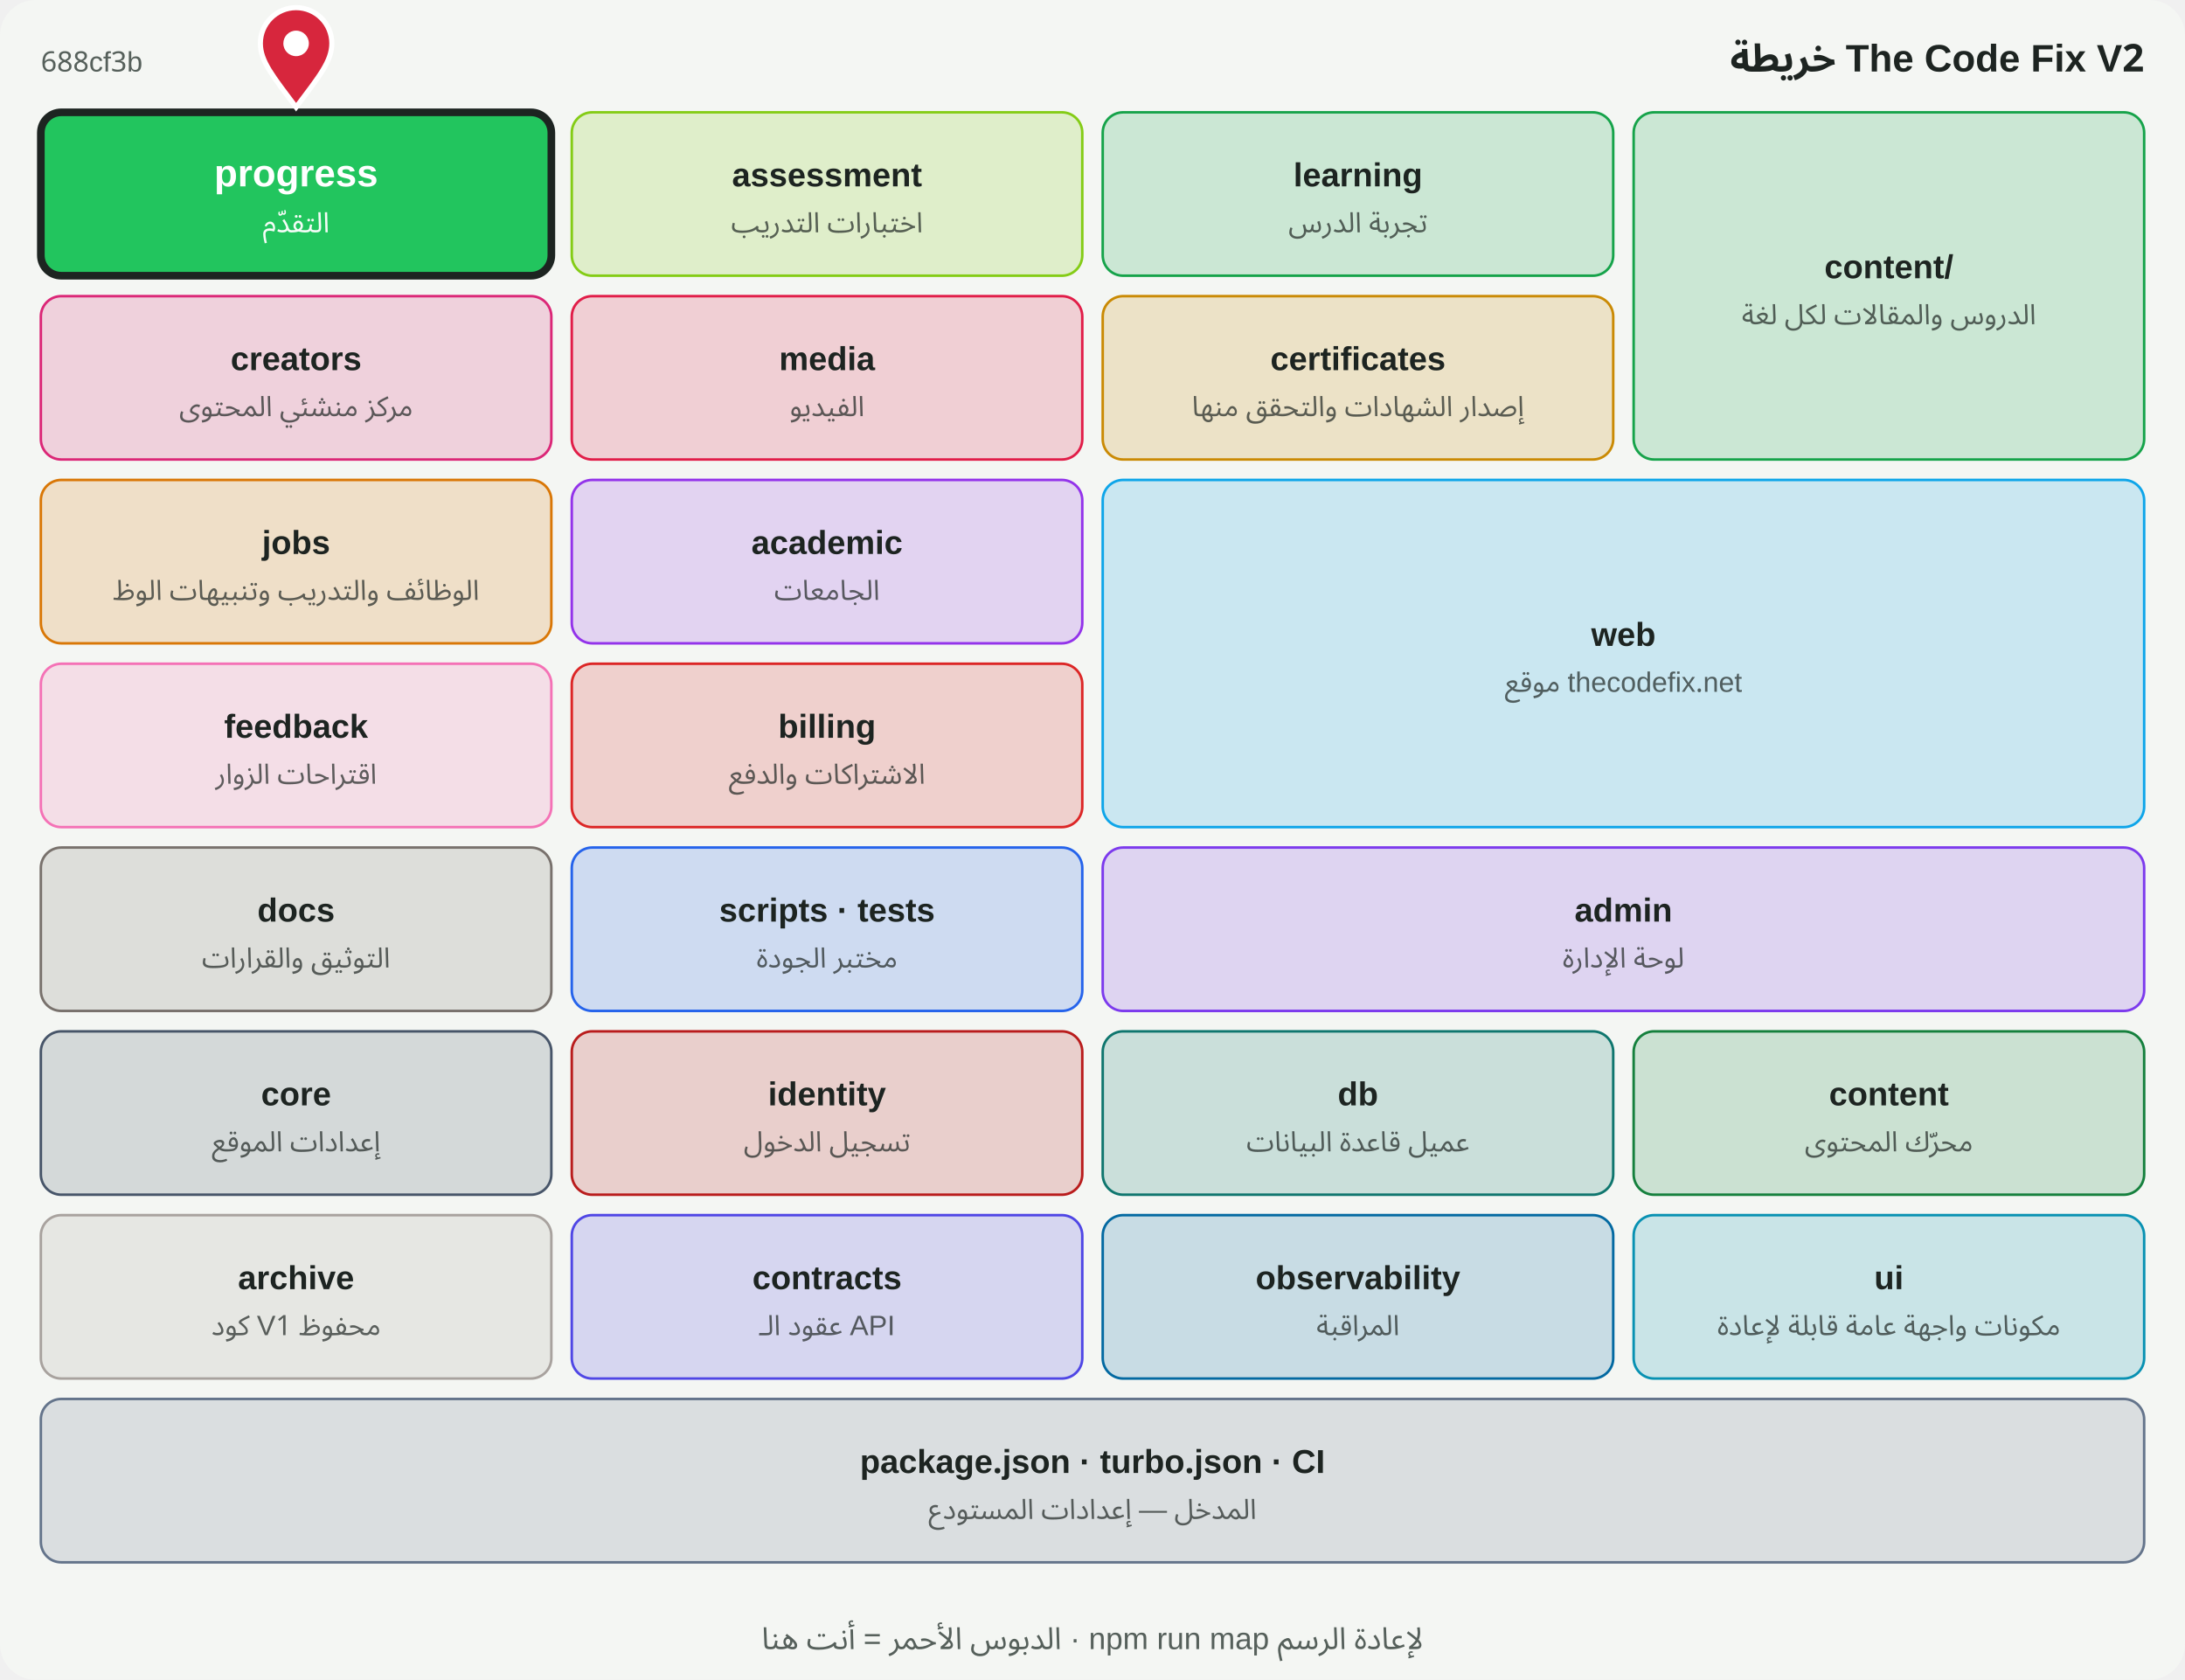
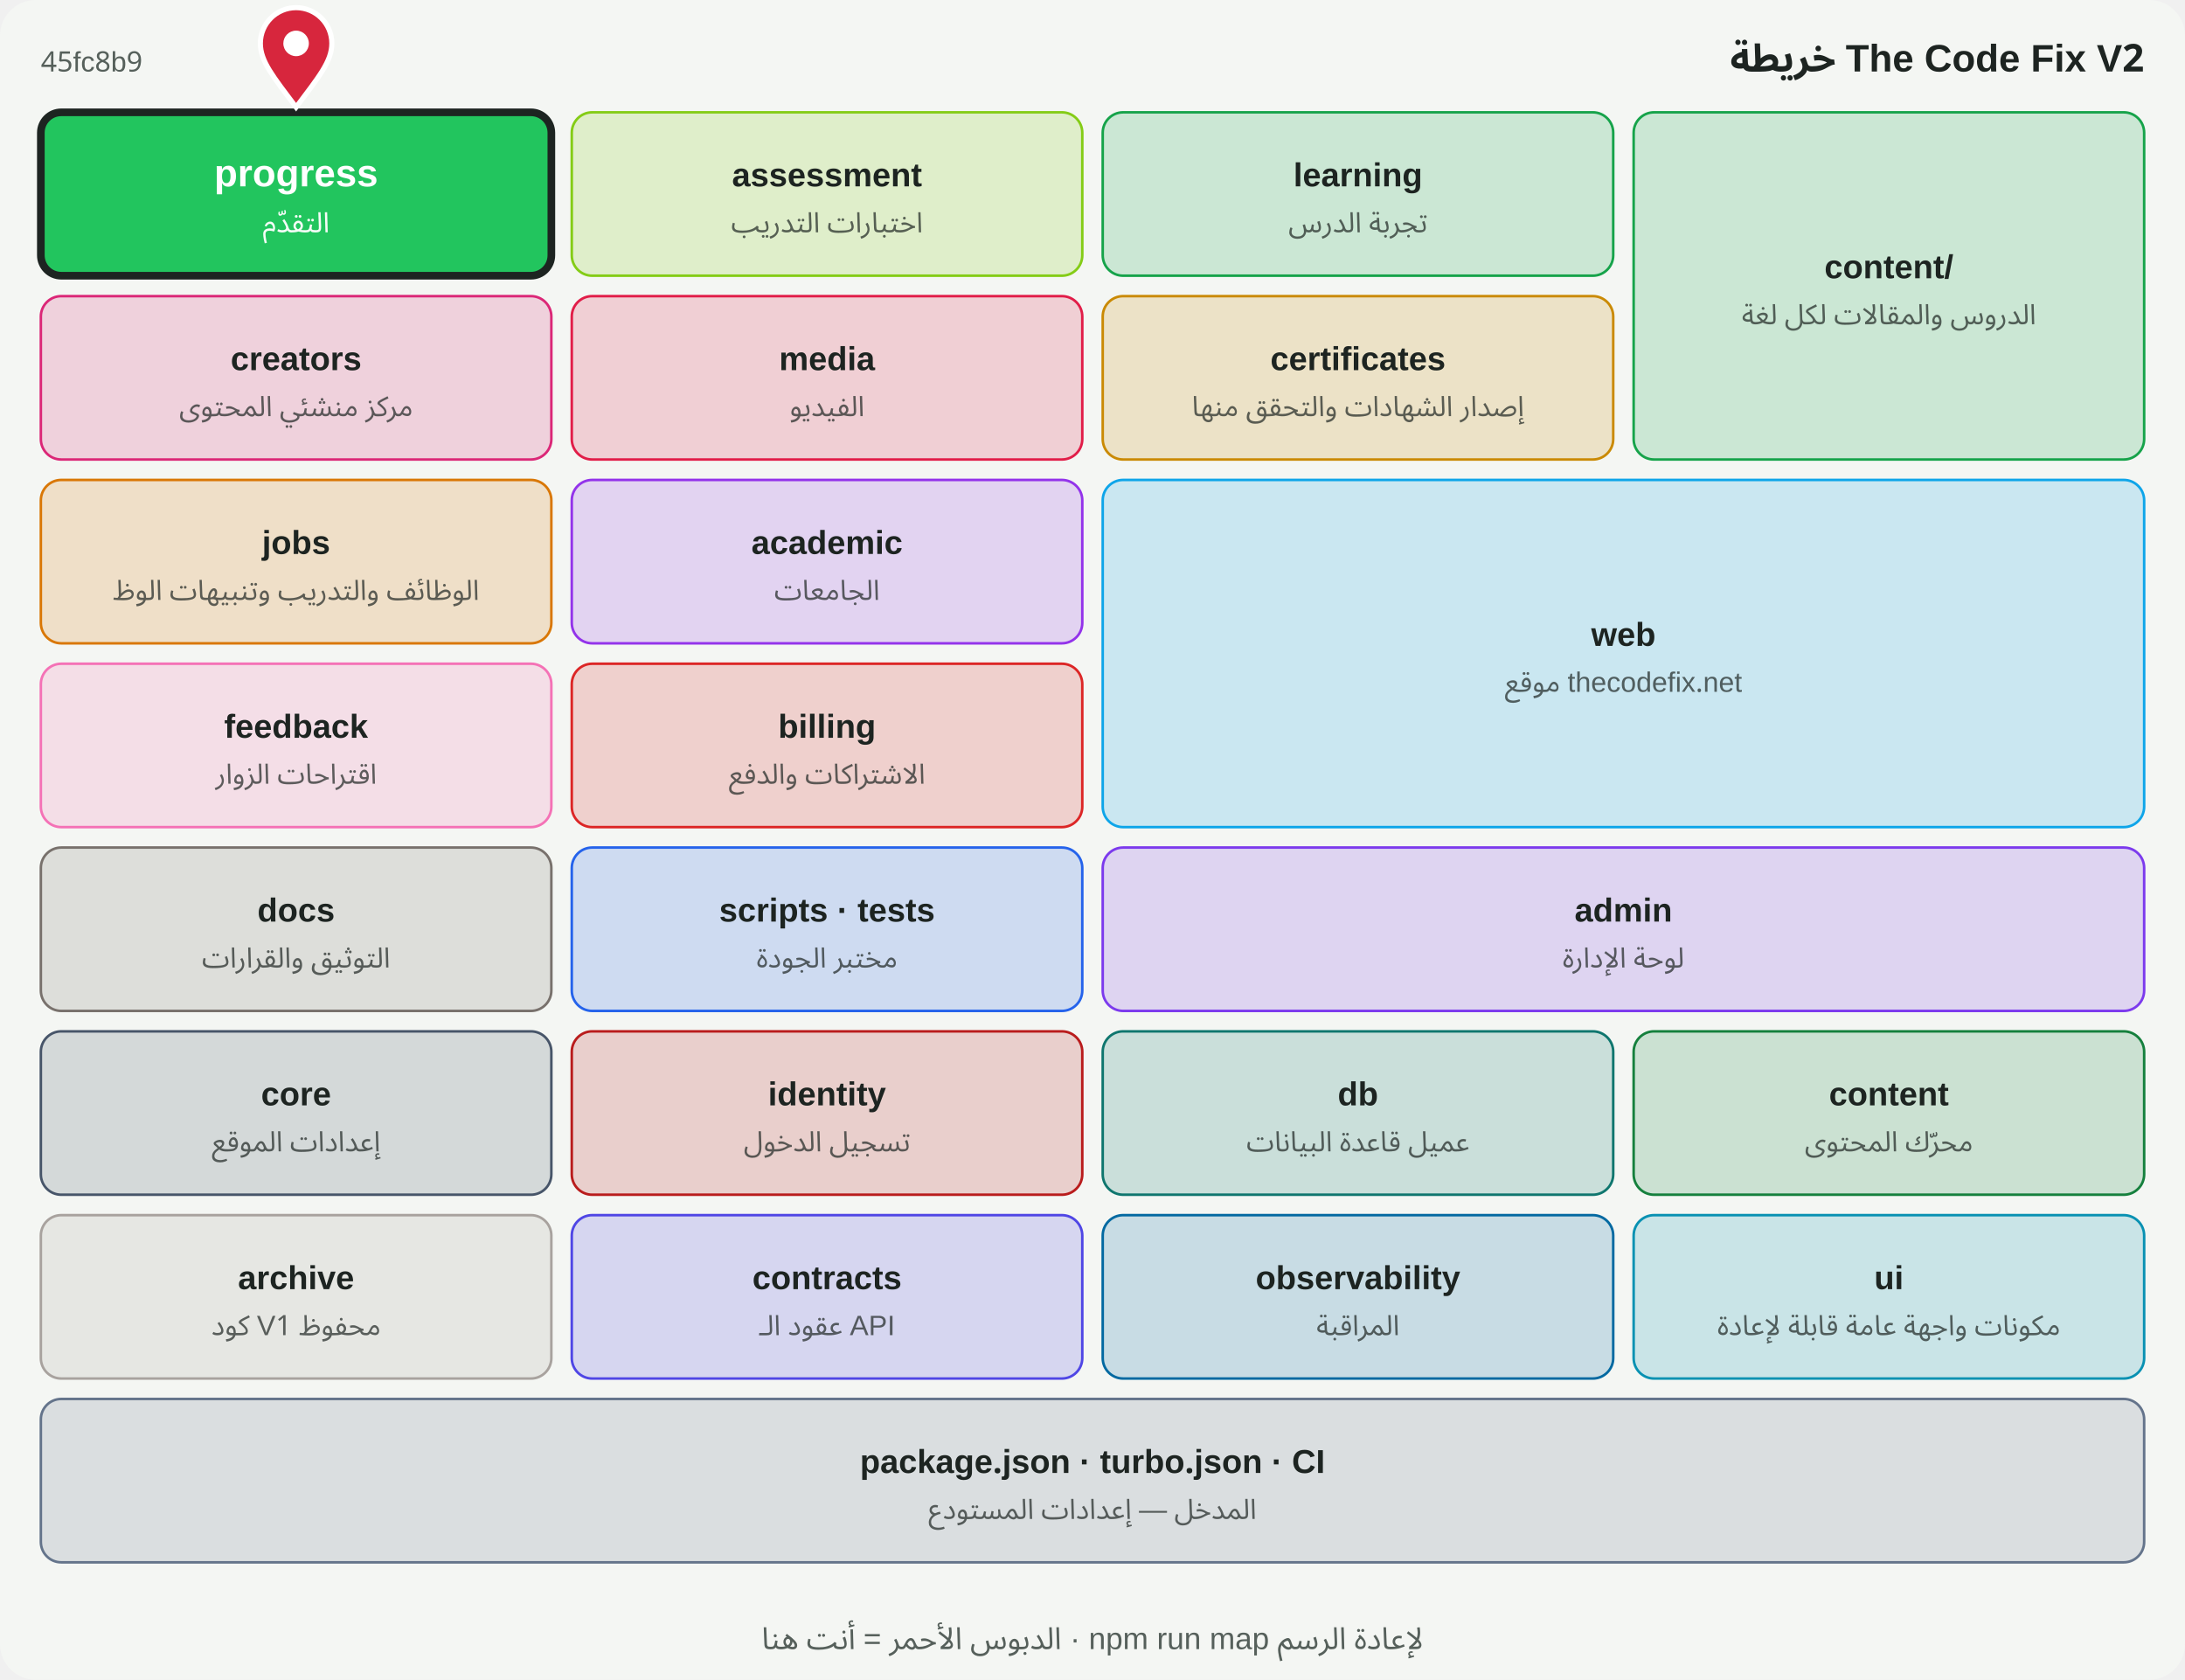
<svg xmlns="http://www.w3.org/2000/svg" viewBox="0 0 856 658" width="856" height="658" font-family="'Segoe UI', Tahoma, 'Noto Sans Arabic', Arial, sans-serif" role="img" aria-label="خريطة مشروع The Code Fix — التقدّم (@tcf/progress)">
  <rect width="856" height="658" rx="14" fill="#f4f6f3" />
  <text x="840" y="28" text-anchor="end" font-size="15" font-weight="700" fill="#1d2421">خريطة The Code Fix V2</text>
-   <text x="16" y="28" font-size="11" fill="#56605b">688cf3b</text>
+   <text x="16" y="28" font-size="11" fill="#56605b">45fc8b9</text>
  <g>
    <rect x="640" y="44" width="200" height="136" rx="8" fill="#16a34a" fill-opacity="0.18" stroke="#16a34a" stroke-width="1" />
    <text x="740" y="109" text-anchor="middle" font-size="13" font-weight="600" fill="#1d2421">content/</text>
    <text x="740" y="127" text-anchor="middle" font-size="11" fill="#1d2421" fill-opacity="0.7">الدروس والمقالات لكل لغة</text>
  </g>
  <g>
    <rect x="432" y="44" width="200" height="64" rx="8" fill="#16a34a" fill-opacity="0.18" stroke="#16a34a" stroke-width="1" />
    <text x="532" y="73" text-anchor="middle" font-size="13" font-weight="600" fill="#1d2421">learning</text>
    <text x="532" y="91" text-anchor="middle" font-size="11" fill="#1d2421" fill-opacity="0.7">تجربة الدرس</text>
  </g>
  <g>
    <rect x="224" y="44" width="200" height="64" rx="8" fill="#84cc16" fill-opacity="0.18" stroke="#84cc16" stroke-width="1" />
    <text x="324" y="73" text-anchor="middle" font-size="13" font-weight="600" fill="#1d2421">assessment</text>
    <text x="324" y="91" text-anchor="middle" font-size="11" fill="#1d2421" fill-opacity="0.7">اختبارات التدريب</text>
  </g>
  <g>
    <rect x="16" y="44" width="200" height="64" rx="8" fill="#22c55e" fill-opacity="1" stroke="#1d2421" stroke-width="3" />
    <text x="116" y="73" text-anchor="middle" font-size="15" font-weight="700" fill="#ffffff">progress</text>
    <text x="116" y="91" text-anchor="middle" font-size="11" fill="#ffffff" fill-opacity="0.95">التقدّم</text>
  </g>
  <path d="M116 42 c-9 -12 -14 -18 -14 -25 a14 14 0 0 1 28 0 c0 7 -5 13 -14 25z" fill="#d7263d" stroke="#fff" stroke-width="2" />
  <circle cx="116" cy="17" r="5" fill="#fff" />
  <g>
    <rect x="432" y="116" width="200" height="64" rx="8" fill="#ca8a04" fill-opacity="0.18" stroke="#ca8a04" stroke-width="1" />
    <text x="532" y="145" text-anchor="middle" font-size="13" font-weight="600" fill="#1d2421">certificates</text>
    <text x="532" y="163" text-anchor="middle" font-size="11" fill="#1d2421" fill-opacity="0.7">إصدار الشهادات والتحقق منها</text>
  </g>
  <g>
    <rect x="224" y="116" width="200" height="64" rx="8" fill="#e11d48" fill-opacity="0.18" stroke="#e11d48" stroke-width="1" />
    <text x="324" y="145" text-anchor="middle" font-size="13" font-weight="600" fill="#1d2421">media</text>
    <text x="324" y="163" text-anchor="middle" font-size="11" fill="#1d2421" fill-opacity="0.7">الفيديو</text>
  </g>
  <g>
    <rect x="16" y="116" width="200" height="64" rx="8" fill="#db2777" fill-opacity="0.18" stroke="#db2777" stroke-width="1" />
    <text x="116" y="145" text-anchor="middle" font-size="13" font-weight="600" fill="#1d2421">creators</text>
    <text x="116" y="163" text-anchor="middle" font-size="11" fill="#1d2421" fill-opacity="0.7">مركز منشئي المحتوى</text>
  </g>
  <g>
    <rect x="432" y="188" width="408" height="136" rx="8" fill="#0ea5e9" fill-opacity="0.18" stroke="#0ea5e9" stroke-width="1" />
    <text x="636" y="253" text-anchor="middle" font-size="13" font-weight="600" fill="#1d2421">web</text>
    <text x="636" y="271" text-anchor="middle" font-size="11" fill="#1d2421" fill-opacity="0.7">موقع thecodefix.net</text>
  </g>
  <g>
    <rect x="224" y="188" width="200" height="64" rx="8" fill="#9333ea" fill-opacity="0.18" stroke="#9333ea" stroke-width="1" />
    <text x="324" y="217" text-anchor="middle" font-size="13" font-weight="600" fill="#1d2421">academic</text>
    <text x="324" y="235" text-anchor="middle" font-size="11" fill="#1d2421" fill-opacity="0.7">الجامعات</text>
  </g>
  <g>
    <rect x="16" y="188" width="200" height="64" rx="8" fill="#d97706" fill-opacity="0.18" stroke="#d97706" stroke-width="1" />
    <text x="116" y="217" text-anchor="middle" font-size="13" font-weight="600" fill="#1d2421">jobs</text>
    <text x="116" y="235" text-anchor="middle" font-size="11" fill="#1d2421" fill-opacity="0.7">الوظائف والتدريب وتنبيهات الوظ</text>
  </g>
  <g>
    <rect x="224" y="260" width="200" height="64" rx="8" fill="#dc2626" fill-opacity="0.18" stroke="#dc2626" stroke-width="1" />
    <text x="324" y="289" text-anchor="middle" font-size="13" font-weight="600" fill="#1d2421">billing</text>
    <text x="324" y="307" text-anchor="middle" font-size="11" fill="#1d2421" fill-opacity="0.7">الاشتراكات والدفع</text>
  </g>
  <g>
    <rect x="16" y="260" width="200" height="64" rx="8" fill="#f472b6" fill-opacity="0.18" stroke="#f472b6" stroke-width="1" />
    <text x="116" y="289" text-anchor="middle" font-size="13" font-weight="600" fill="#1d2421">feedback</text>
    <text x="116" y="307" text-anchor="middle" font-size="11" fill="#1d2421" fill-opacity="0.7">اقتراحات الزوار</text>
  </g>
  <g>
    <rect x="432" y="332" width="408" height="64" rx="8" fill="#7c3aed" fill-opacity="0.18" stroke="#7c3aed" stroke-width="1" />
    <text x="636" y="361" text-anchor="middle" font-size="13" font-weight="600" fill="#1d2421">admin</text>
    <text x="636" y="379" text-anchor="middle" font-size="11" fill="#1d2421" fill-opacity="0.7">لوحة الإدارة</text>
  </g>
  <g>
    <rect x="224" y="332" width="200" height="64" rx="8" fill="#2563eb" fill-opacity="0.18" stroke="#2563eb" stroke-width="1" />
    <text x="324" y="361" text-anchor="middle" font-size="13" font-weight="600" fill="#1d2421">scripts · tests</text>
    <text x="324" y="379" text-anchor="middle" font-size="11" fill="#1d2421" fill-opacity="0.7">مختبر الجودة</text>
  </g>
  <g>
    <rect x="16" y="332" width="200" height="64" rx="8" fill="#78716c" fill-opacity="0.18" stroke="#78716c" stroke-width="1" />
    <text x="116" y="361" text-anchor="middle" font-size="13" font-weight="600" fill="#1d2421">docs</text>
    <text x="116" y="379" text-anchor="middle" font-size="11" fill="#1d2421" fill-opacity="0.7">التوثيق والقرارات</text>
  </g>
  <g>
    <rect x="640" y="404" width="200" height="64" rx="8" fill="#15803d" fill-opacity="0.18" stroke="#15803d" stroke-width="1" />
    <text x="740" y="433" text-anchor="middle" font-size="13" font-weight="600" fill="#1d2421">content</text>
    <text x="740" y="451" text-anchor="middle" font-size="11" fill="#1d2421" fill-opacity="0.7">محرّك المحتوى</text>
  </g>
  <g>
    <rect x="432" y="404" width="200" height="64" rx="8" fill="#0f766e" fill-opacity="0.18" stroke="#0f766e" stroke-width="1" />
    <text x="532" y="433" text-anchor="middle" font-size="13" font-weight="600" fill="#1d2421">db</text>
    <text x="532" y="451" text-anchor="middle" font-size="11" fill="#1d2421" fill-opacity="0.7">عميل قاعدة البيانات</text>
  </g>
  <g>
    <rect x="224" y="404" width="200" height="64" rx="8" fill="#b91c1c" fill-opacity="0.18" stroke="#b91c1c" stroke-width="1" />
    <text x="324" y="433" text-anchor="middle" font-size="13" font-weight="600" fill="#1d2421">identity</text>
    <text x="324" y="451" text-anchor="middle" font-size="11" fill="#1d2421" fill-opacity="0.7">تسجيل الدخول</text>
  </g>
  <g>
    <rect x="16" y="404" width="200" height="64" rx="8" fill="#475569" fill-opacity="0.18" stroke="#475569" stroke-width="1" />
    <text x="116" y="433" text-anchor="middle" font-size="13" font-weight="600" fill="#1d2421">core</text>
    <text x="116" y="451" text-anchor="middle" font-size="11" fill="#1d2421" fill-opacity="0.7">إعدادات الموقع</text>
  </g>
  <g>
    <rect x="640" y="476" width="200" height="64" rx="8" fill="#0891b2" fill-opacity="0.18" stroke="#0891b2" stroke-width="1" />
    <text x="740" y="505" text-anchor="middle" font-size="13" font-weight="600" fill="#1d2421">ui</text>
    <text x="740" y="523" text-anchor="middle" font-size="11" fill="#1d2421" fill-opacity="0.7">مكونات واجهة عامة قابلة لإعادة</text>
  </g>
  <g>
    <rect x="432" y="476" width="200" height="64" rx="8" fill="#0369a1" fill-opacity="0.18" stroke="#0369a1" stroke-width="1" />
    <text x="532" y="505" text-anchor="middle" font-size="13" font-weight="600" fill="#1d2421">observability</text>
    <text x="532" y="523" text-anchor="middle" font-size="11" fill="#1d2421" fill-opacity="0.7">المراقبة</text>
  </g>
  <g>
    <rect x="224" y="476" width="200" height="64" rx="8" fill="#4f46e5" fill-opacity="0.18" stroke="#4f46e5" stroke-width="1" />
    <text x="324" y="505" text-anchor="middle" font-size="13" font-weight="600" fill="#1d2421">contracts</text>
    <text x="324" y="523" text-anchor="middle" font-size="11" fill="#1d2421" fill-opacity="0.7">عقود الـ API</text>
  </g>
  <g>
    <rect x="16" y="476" width="200" height="64" rx="8" fill="#a8a29e" fill-opacity="0.18" stroke="#a8a29e" stroke-width="1" />
    <text x="116" y="505" text-anchor="middle" font-size="13" font-weight="600" fill="#1d2421">archive</text>
    <text x="116" y="523" text-anchor="middle" font-size="11" fill="#1d2421" fill-opacity="0.7">كود V1 محفوظ</text>
  </g>
  <g>
    <rect x="16" y="548" width="824" height="64" rx="8" fill="#64748b" fill-opacity="0.18" stroke="#64748b" stroke-width="1" />
    <text x="428" y="577" text-anchor="middle" font-size="13" font-weight="600" fill="#1d2421">package.json · turbo.json · CI</text>
    <text x="428" y="595" text-anchor="middle" font-size="11" fill="#1d2421" fill-opacity="0.7">المدخل — إعدادات المستودع</text>
  </g>
  <text x="428" y="646" text-anchor="middle" font-size="12" fill="#56605b">الدبوس الأحمر = أنت هنا · npm run map لإعادة الرسم</text>
</svg>
